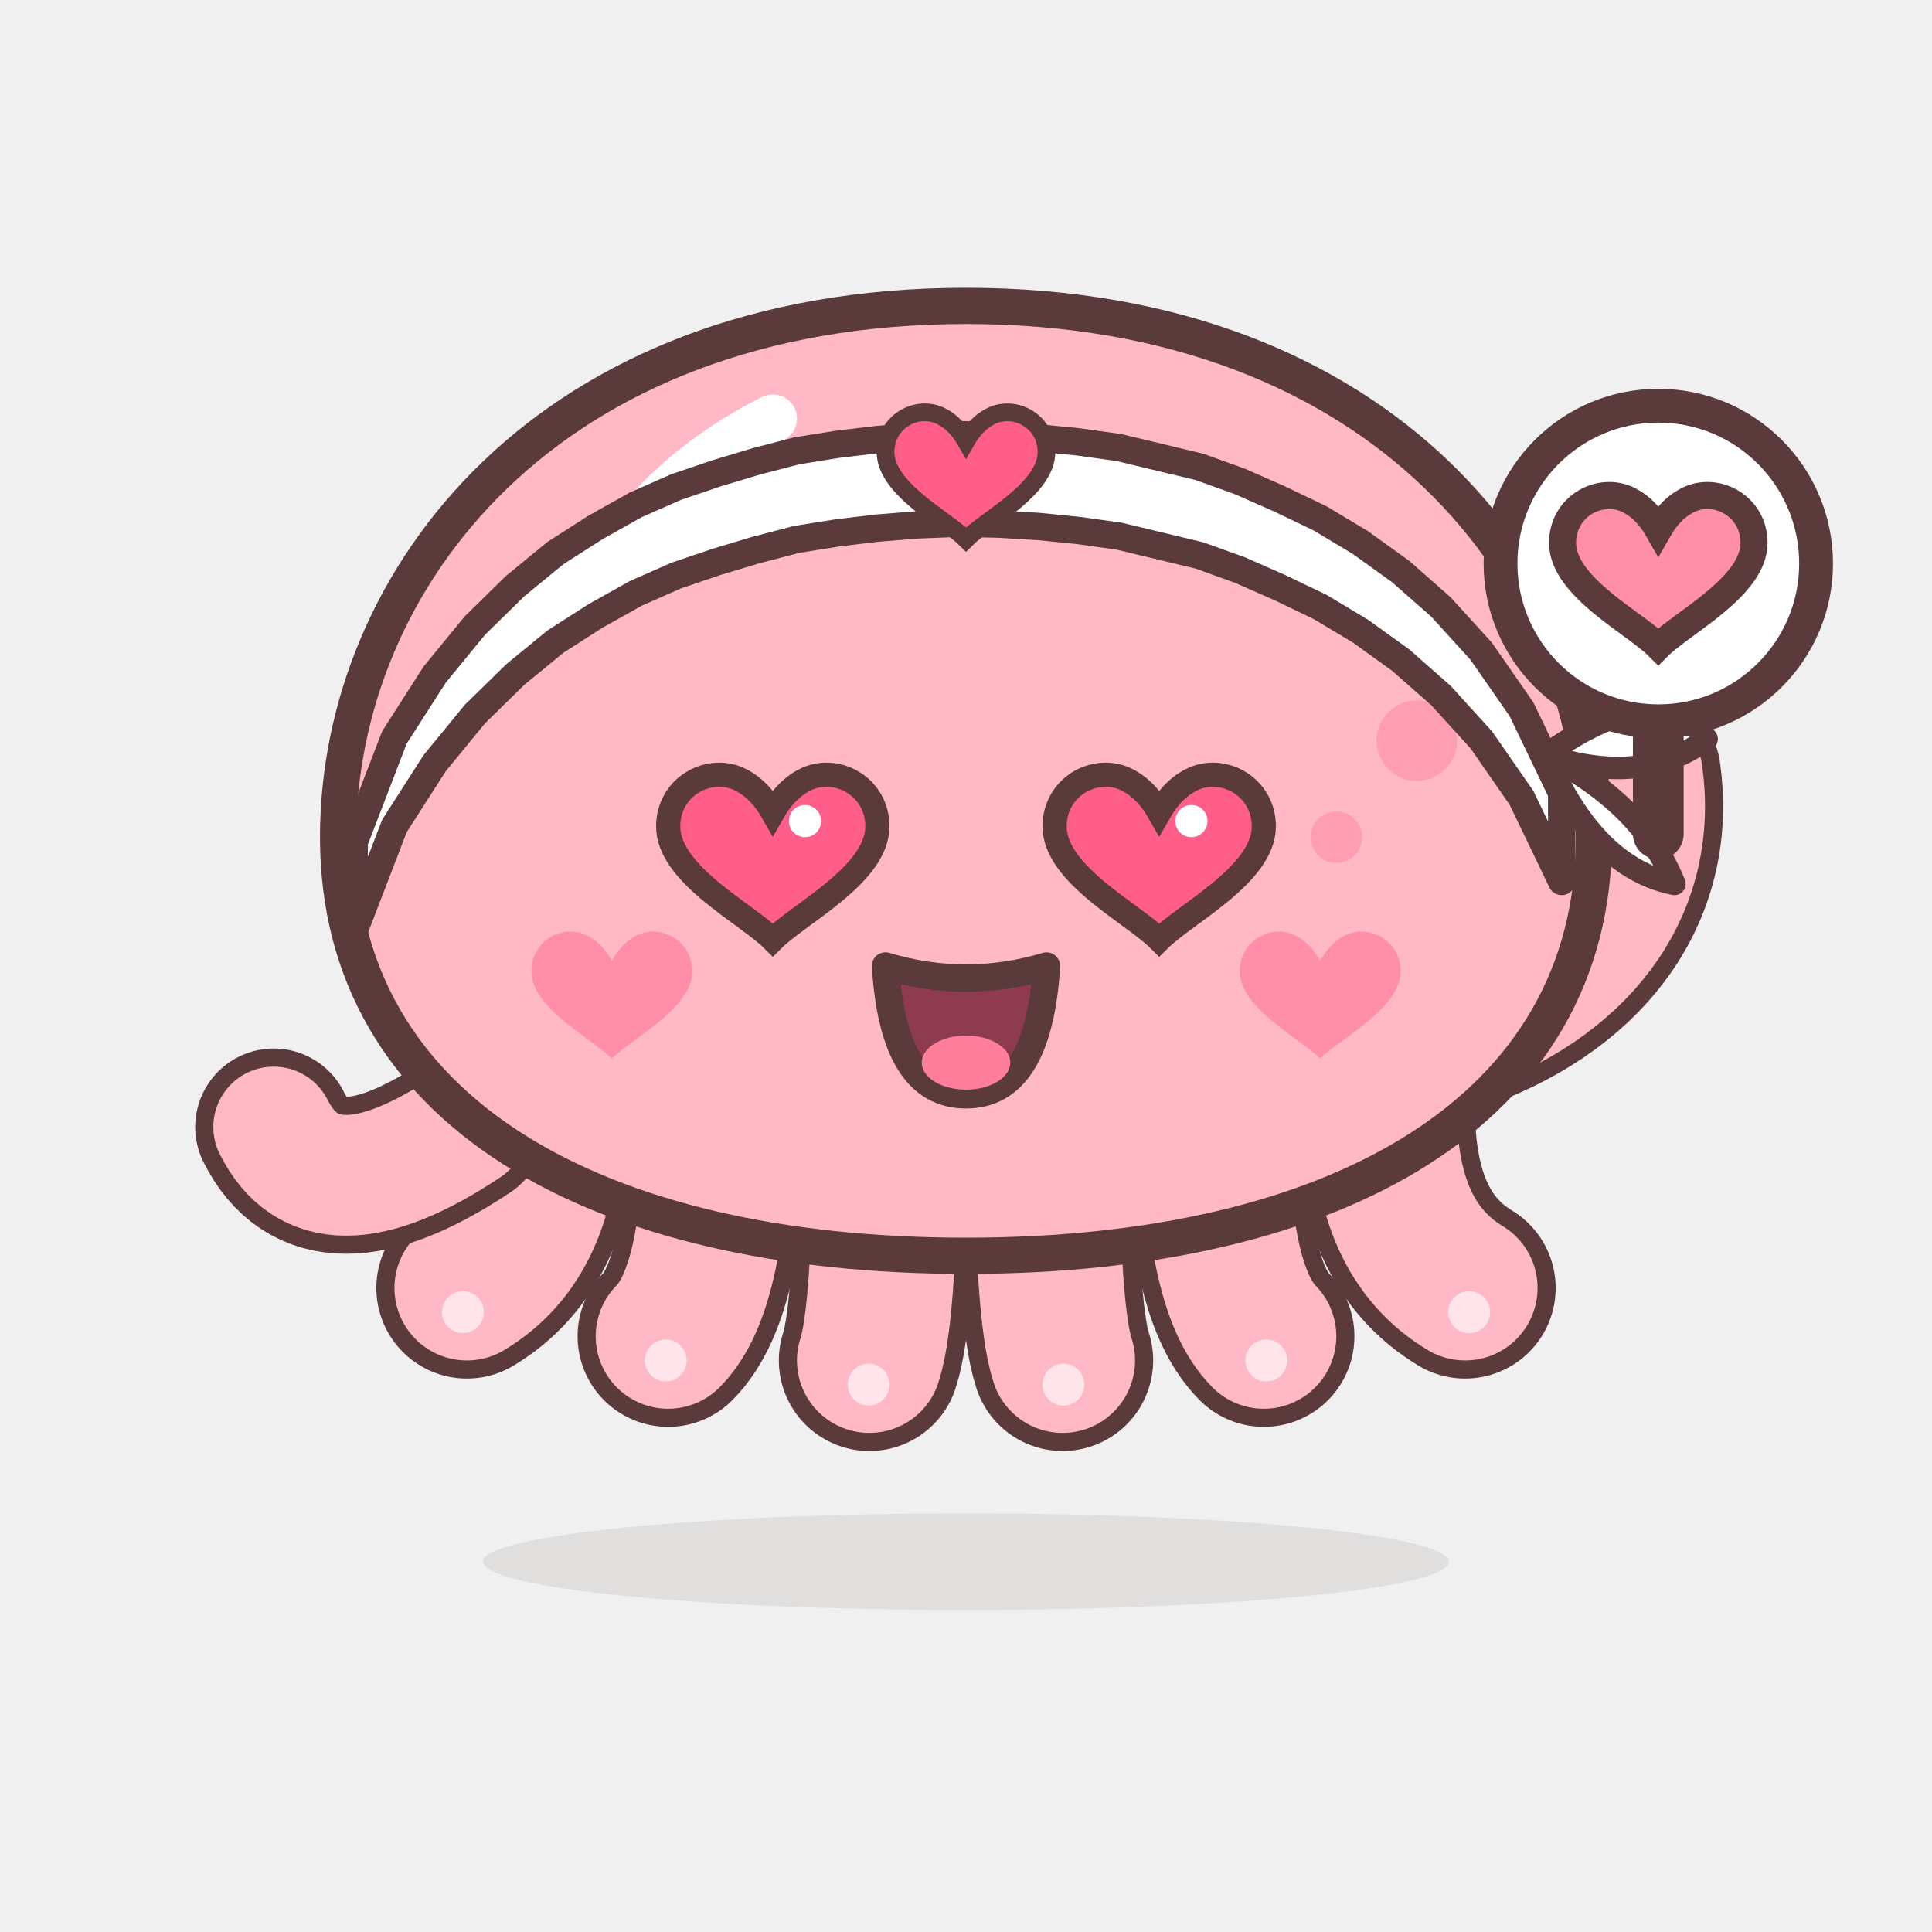
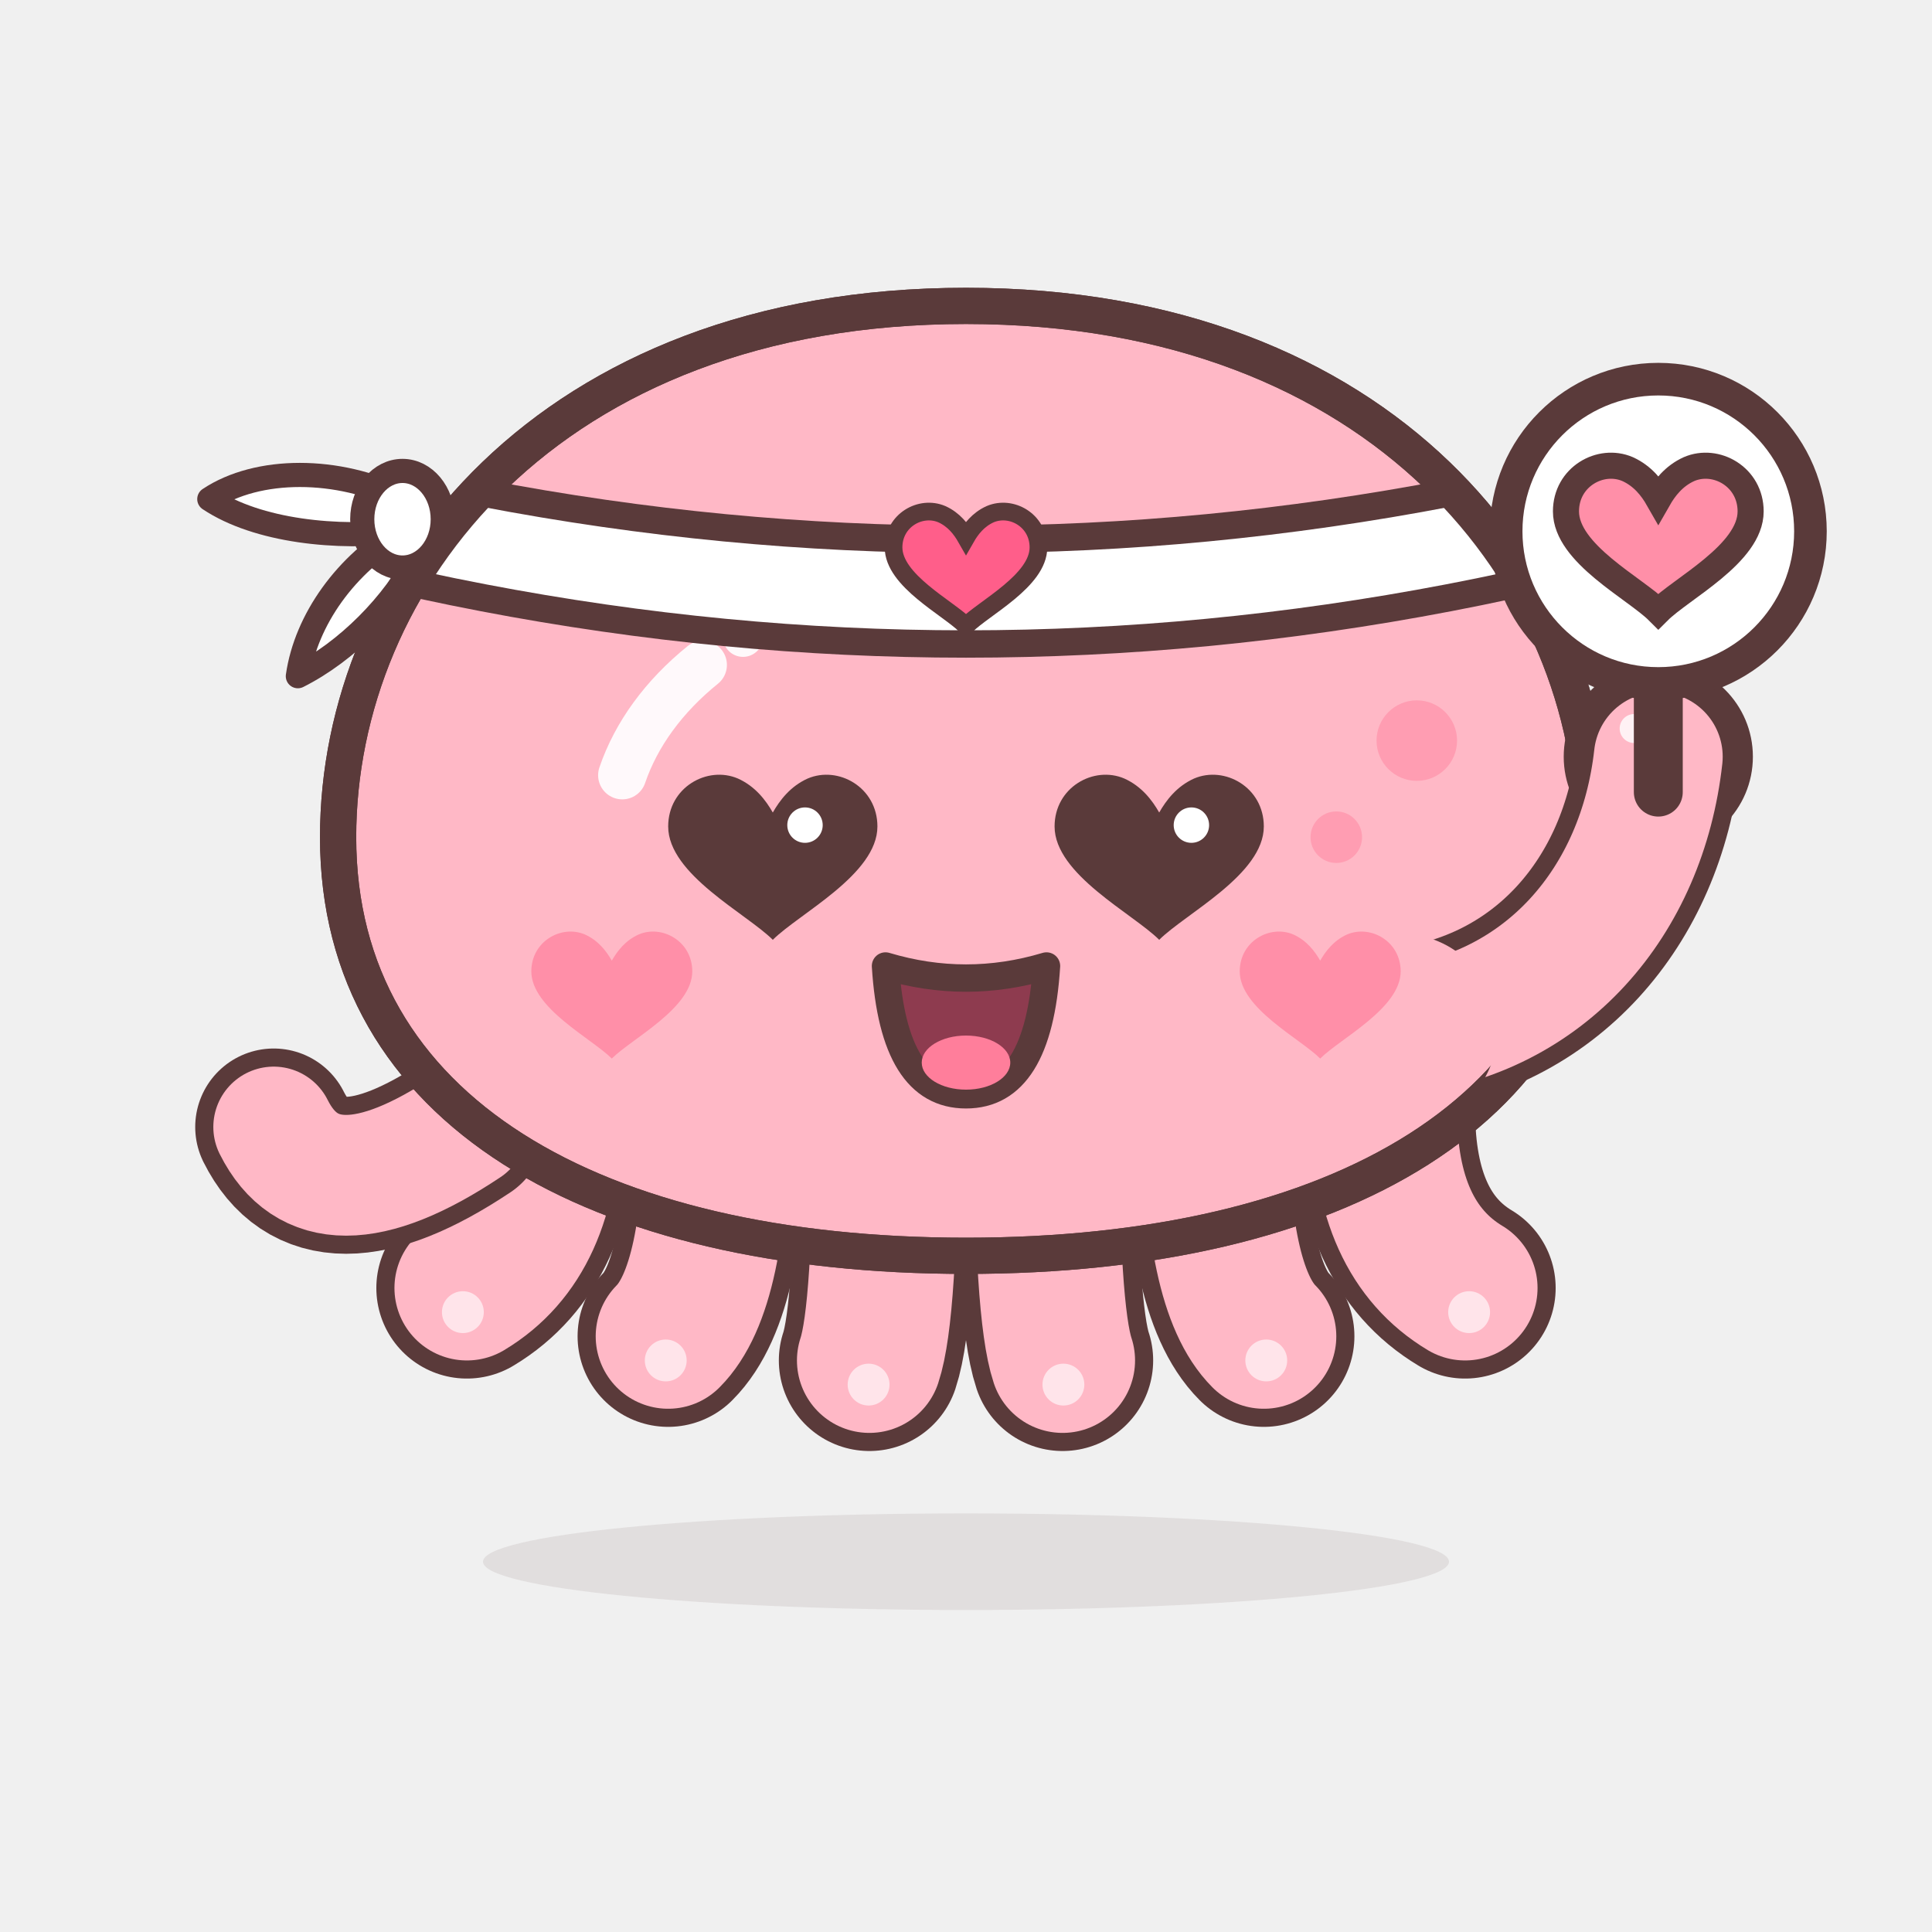
<svg xmlns="http://www.w3.org/2000/svg" viewBox="0 0 240 240" width="240" height="240">
+   <defs>
+     <clipPath id="ENFJ-head">
+       <path d="M120 38 C 172 38, 198 72, 198 104 C 198 138, 166 156, 120 156 C 74 156, 42 138, 42 104 C 42 72, 68 38, 120 38 Z" />
+     </clipPath>
+   </defs>
  <ellipse cx="120" cy="194" rx="60" ry="6" fill="#5A3A3A" opacity="0.10" />
  <g fill="none" stroke-linecap="round" stroke-linejoin="round">
    <g stroke="#5A3A3A" stroke-width="22.5">
      <path d="M68 138 Q 68 154, 58 160" />
      <path d="M89 138 Q 89 160, 83 166" />
      <path d="M110 138 Q 110 163, 108 169" />
      <path d="M130 138 Q 130 163, 132 169" />
      <path d="M151 138 Q 151 160, 157 166" />
      <path d="M172 138 Q 172 154, 182 160" />
    </g>
    <g stroke="#FFB8C6" stroke-width="18">
      <path d="M68 138 Q 68 154, 58 160" />
      <path d="M89 138 Q 89 160, 83 166" />
      <path d="M110 138 Q 110 163, 108 169" />
      <path d="M130 138 Q 130 163, 132 169" />
      <path d="M151 138 Q 151 160, 157 166" />
      <path d="M172 138 Q 172 154, 182 160" />
    </g>
  </g>
  <g fill="none" stroke-linecap="round" stroke-linejoin="round">
    <g stroke="#5A3A3A" stroke-width="19.5">
      <path d="M58 140 C 46 148, 38 148, 34 140" />
-       <path d="M182 128 C 198 122, 206 110, 204 96" />
    </g>
    <g stroke="#FFB8C6" stroke-width="15">
      <path d="M58 140 C 46 148, 38 148, 34 140" />
-       <path d="M182 128 C 198 122, 206 110, 204 96" />
    </g>
  </g>
  <g fill="#FFE4EA">
    <circle cx="57.5" cy="163" r="2.6" />
    <circle cx="82.7" cy="169" r="2.6" />
    <circle cx="107.9" cy="172" r="2.6" />
    <circle cx="132.1" cy="172" r="2.6" />
    <circle cx="157.3" cy="169" r="2.6" />
    <circle cx="182.5" cy="163" r="2.6" />
  </g>
  <path d="M120 38 C 172 38, 198 72, 198 104 C 198 138, 166 156, 120 156 C 74 156, 42 138, 42 104 C 42 72, 68 38, 120 38 Z" fill="#FFB8C6" stroke="#5A3A3A" stroke-width="4.5" />
  <g fill="#FF9DB2">
    <circle cx="176" cy="92" r="5" />
    <circle cx="166" cy="104" r="3.2" />
  </g>
-   <path d="M72 76 Q 80 60, 96 52" fill="none" stroke="#FFFFFF" stroke-width="6" stroke-linecap="round" />
-   <path d="M44 104.6 L 49 91.6 L 54 83.8 L 59 77.7 L 64 72.8 L 69 68.7 L 74 65.5 L 79 62.7 L 84 60.5 L 89 58.8 L 94 57.3 L 99 56.0 L 104 55.2 L 109 54.6 L 114 54.2 L 119 54.0 L 124 54.1 L 129 54.4 L 134 54.9 L 139 55.6 L 144 56.8 L 149 58.0 L 154 59.8 L 159 62.0 L 164 64.4 L 169 67.4 L 174 71.0 L 179 75.4 L 184 80.9 L 189 88.1 L 194 98.5 L 194 109.5 L 189 99.1 L 184 91.9 L 179 86.4 L 174 82.0 L 169 78.4 L 164 75.4 L 159 73.0 L 154 70.8 L 149 69.0 L 144 67.8 L 139 66.6 L 134 65.9 L 129 65.4 L 124 65.1 L 119 65.0 L 114 65.2 L 109 65.6 L 104 66.2 L 99 67.0 L 94 68.3 L 89 69.8 L 84 71.5 L 79 73.7 L 74 76.5 L 69 79.7 L 64 83.8 L 59 88.7 L 54 94.8 L 49 102.6 L 44 115.6 Z" fill="#FFFFFF" stroke="#5A3A3A" stroke-width="3.4" stroke-linejoin="round" />
-   <path transform="translate(120 59.5) scale(0.833)" d="M0 9 C -3 6, -12 1.5, -12 -4 C -12 -8.5, -7.5 -11, -4 -9.5 C -2 -8.6, -0.8 -7, 0 -5.6 C 0.8 -7, 2 -8.6, 4 -9.5 C 7.5 -11, 12 -8.5, 12 -4 C 12 1.5, 3 6, 0 9 Z" fill="#FF5E8A" stroke="#5A3A3A" stroke-width="2.64" />
-   <path d="M192 93.8 q 14 -10 20 -2 q -8 6 -20 2 z" fill="#FFFFFF" stroke="#5A3A3A" stroke-width="2.8" stroke-linejoin="round" />
-   <path d="M192 93.8 q 12 6 16 16 q -10 -2 -16 -16 z" fill="#FFFFFF" stroke="#5A3A3A" stroke-width="2.8" stroke-linejoin="round" />
+   <path d="M77.3 96.3 A 44 32 0 0 1 87.3 82.6" fill="none" stroke="#FFFFFF" stroke-width="6" stroke-linecap="round" opacity="0.92" />
+   <circle cx="92.3" cy="79.1" r="2.5" fill="#FFFFFF" opacity="0.92" />
+   <path d="M50 62 C 42 58, 32 58, 26 62 C 32 66, 42 67, 50 66 Z" fill="#FFFFFF" stroke="#5A3A3A" stroke-width="3" stroke-linejoin="round" />
+   <path d="M50 66 C 43 70, 38 77, 37 84 C 43 81, 49 75, 52 69 Z" fill="#FFFFFF" stroke="#5A3A3A" stroke-width="3" stroke-linejoin="round" />
+   <g clip-path="url(#ENFJ-head)">
+     <path d="M0 44 Q 120 90, 240 44 L 240 57 Q 120 103, 0 57 Z" fill="#FFFFFF" />
+     <path d="M0 44 Q 120 90, 240 44" fill="none" stroke="#5A3A3A" stroke-width="3.4" />
+     <path d="M240 57 Q 120 103, 0 57" fill="none" stroke="#5A3A3A" stroke-width="3.4" />
+   </g>
+   <path d="M120 38 C 172 38, 198 72, 198 104 C 198 138, 166 156, 120 156 C 74 156, 42 138, 42 104 C 42 72, 68 38, 120 38 Z" fill="none" stroke="#5A3A3A" stroke-width="4.5" />
+   <ellipse cx="50" cy="64.5" rx="5" ry="6" fill="#FFFFFF" stroke="#5A3A3A" stroke-width="3" />
+   <path transform="translate(120 71) scale(0.750)" d="M0 9 C -3 6, -12 1.5, -12 -4 C -12 -8.5, -7.5 -11, -4 -9.5 C -2 -8.6, -0.8 -7, 0 -5.6 C 0.8 -7, 2 -8.6, 4 -9.5 C 7.5 -11, 12 -8.5, 12 -4 C 12 1.5, 3 6, 0 9 Z" fill="#FF5E8A" stroke="#5A3A3A" stroke-width="2.93" />
  <path transform="translate(76 124) scale(0.833)" d="M0 9 C -3 6, -12 1.5, -12 -4 C -12 -8.5, -7.5 -11, -4 -9.5 C -2 -8.6, -0.8 -7, 0 -5.6 C 0.8 -7, 2 -8.6, 4 -9.5 C 7.5 -11, 12 -8.5, 12 -4 C 12 1.5, 3 6, 0 9 Z" fill="#FF8FA8" />
  <path transform="translate(164 124) scale(0.833)" d="M0 9 C -3 6, -12 1.5, -12 -4 C -12 -8.5, -7.5 -11, -4 -9.5 C -2 -8.6, -0.8 -7, 0 -5.6 C 0.8 -7, 2 -8.6, 4 -9.5 C 7.5 -11, 12 -8.5, 12 -4 C 12 1.5, 3 6, 0 9 Z" fill="#FF8FA8" />
-   <path transform="translate(96 107) scale(1.083)" d="M0 9 C -3 6, -12 1.5, -12 -4 C -12 -8.5, -7.5 -11, -4 -9.5 C -2 -8.6, -0.8 -7, 0 -5.6 C 0.8 -7, 2 -8.6, 4 -9.5 C 7.5 -11, 12 -8.5, 12 -4 C 12 1.5, 3 6, 0 9 Z" fill="#FF5E8A" stroke="#5A3A3A" stroke-width="2.77" />
-   <circle cx="100" cy="102" r="2" fill="#FFFFFF" />
-   <path transform="translate(144 107) scale(1.083)" d="M0 9 C -3 6, -12 1.5, -12 -4 C -12 -8.5, -7.5 -11, -4 -9.5 C -2 -8.6, -0.8 -7, 0 -5.6 C 0.8 -7, 2 -8.6, 4 -9.5 C 7.5 -11, 12 -8.5, 12 -4 C 12 1.5, 3 6, 0 9 Z" fill="#FF5E8A" stroke="#5A3A3A" stroke-width="2.77" />
-   <circle cx="148" cy="102" r="2" fill="#FFFFFF" />
+   <path transform="translate(96 107) scale(1.083)" d="M0 9 C -3 6, -12 1.5, -12 -4 C -12 -8.5, -7.5 -11, -4 -9.5 C -2 -8.6, -0.8 -7, 0 -5.6 C 0.8 -7, 2 -8.6, 4 -9.5 C 7.5 -11, 12 -8.5, 12 -4 C 12 1.5, 3 6, 0 9 Z" fill="#5A3A3A" />
+   <circle cx="100" cy="102.5" r="2.2" fill="#FFFFFF" />
+   <path transform="translate(144 107) scale(1.083)" d="M0 9 C -3 6, -12 1.5, -12 -4 C -12 -8.5, -7.5 -11, -4 -9.5 C -2 -8.6, -0.8 -7, 0 -5.6 C 0.8 -7, 2 -8.6, 4 -9.5 C 7.5 -11, 12 -8.5, 12 -4 C 12 1.5, 3 6, 0 9 Z" fill="#5A3A3A" />
+   <circle cx="148" cy="102.5" r="2.2" fill="#FFFFFF" />
  <path d="M110 120 Q 120 123, 130 120 Q 129 136, 120 136 Q 111 136, 110 120 Z" fill="#8E3B4F" stroke="#5A3A3A" stroke-width="3.4" stroke-linejoin="round" />
  <ellipse cx="120" cy="132" rx="5.5" ry="3.36" fill="#FF7E9B" />
-   <g transform="translate(206 70) scale(1.4) translate(-206 -70)">
-     <path d="M206 80 L 206 94" fill="none" stroke="#5A3A3A" stroke-width="4.5" stroke-linecap="round" stroke-linejoin="round" />
-     <circle cx="206" cy="70" r="14" fill="#FFFFFF" stroke="#5A3A3A" stroke-width="3" />
-     <path transform="translate(206 71) scale(0.708)" d="M0 9 C -3 6, -12 1.5, -12 -4 C -12 -8.5, -7.5 -11, -4 -9.5 C -2 -8.6, -0.8 -7, 0 -5.6 C 0.8 -7, 2 -8.6, 4 -9.5 C 7.5 -11, 12 -8.5, 12 -4 C 12 1.5, 3 6, 0 9 Z" fill="#FF8FA8" stroke="#5A3A3A" stroke-width="3.39" />
+   <mask id="ENFJ-arms" maskUnits="userSpaceOnUse" x="0" y="0" width="240" height="240">
+     <rect width="240" height="240" fill="#fff" />
+     <circle cx="174.0" cy="128.0" r="12" fill="#000" />
+   </mask>
+   <g mask="url(#ENFJ-arms)">
+     <g stroke="#5A3A3A" stroke-width="20.5" fill="none" stroke-linecap="round">
+       <path d="M174 128 C 192 126, 204 112, 206 94" />
+     </g>
+     <circle cx="206.0" cy="94.0" r="11.75" fill="#5A3A3A" />
+     <g stroke="#FFB8C6" stroke-width="16" fill="none" stroke-linecap="round">
+       <path d="M174 128 C 192 126, 204 112, 206 94" />
+     </g>
+     <circle cx="206.0" cy="94.0" r="7.25" fill="#FFB8C6" />
+     <circle cx="203.0" cy="90.5" r="1.8" fill="#FFFFFF" opacity="0.8" />
  </g>
-   <g fill="none" stroke-linecap="round" stroke-linejoin="round">
-     <g stroke="#5A3A3A" stroke-width="19.5" />
-     <g stroke="#FFB8C6" stroke-width="15" />
+   <g transform="translate(206 66) scale(1.35) translate(-206 -66)">
+     <path d="M206 76 L 206 90" fill="none" stroke="#5A3A3A" stroke-width="4.5" stroke-linecap="round" stroke-linejoin="round" />
+     <circle cx="206" cy="66" r="14" fill="#FFFFFF" stroke="#5A3A3A" stroke-width="3" />
+     <path transform="translate(206 67) scale(0.708)" d="M0 9 C -3 6, -12 1.5, -12 -4 C -12 -8.5, -7.5 -11, -4 -9.5 C -2 -8.6, -0.8 -7, 0 -5.6 C 0.8 -7, 2 -8.6, 4 -9.5 C 7.5 -11, 12 -8.5, 12 -4 C 12 1.5, 3 6, 0 9 Z" fill="#FF8FA8" stroke="#5A3A3A" stroke-width="3.39" />
  </g>
</svg>
